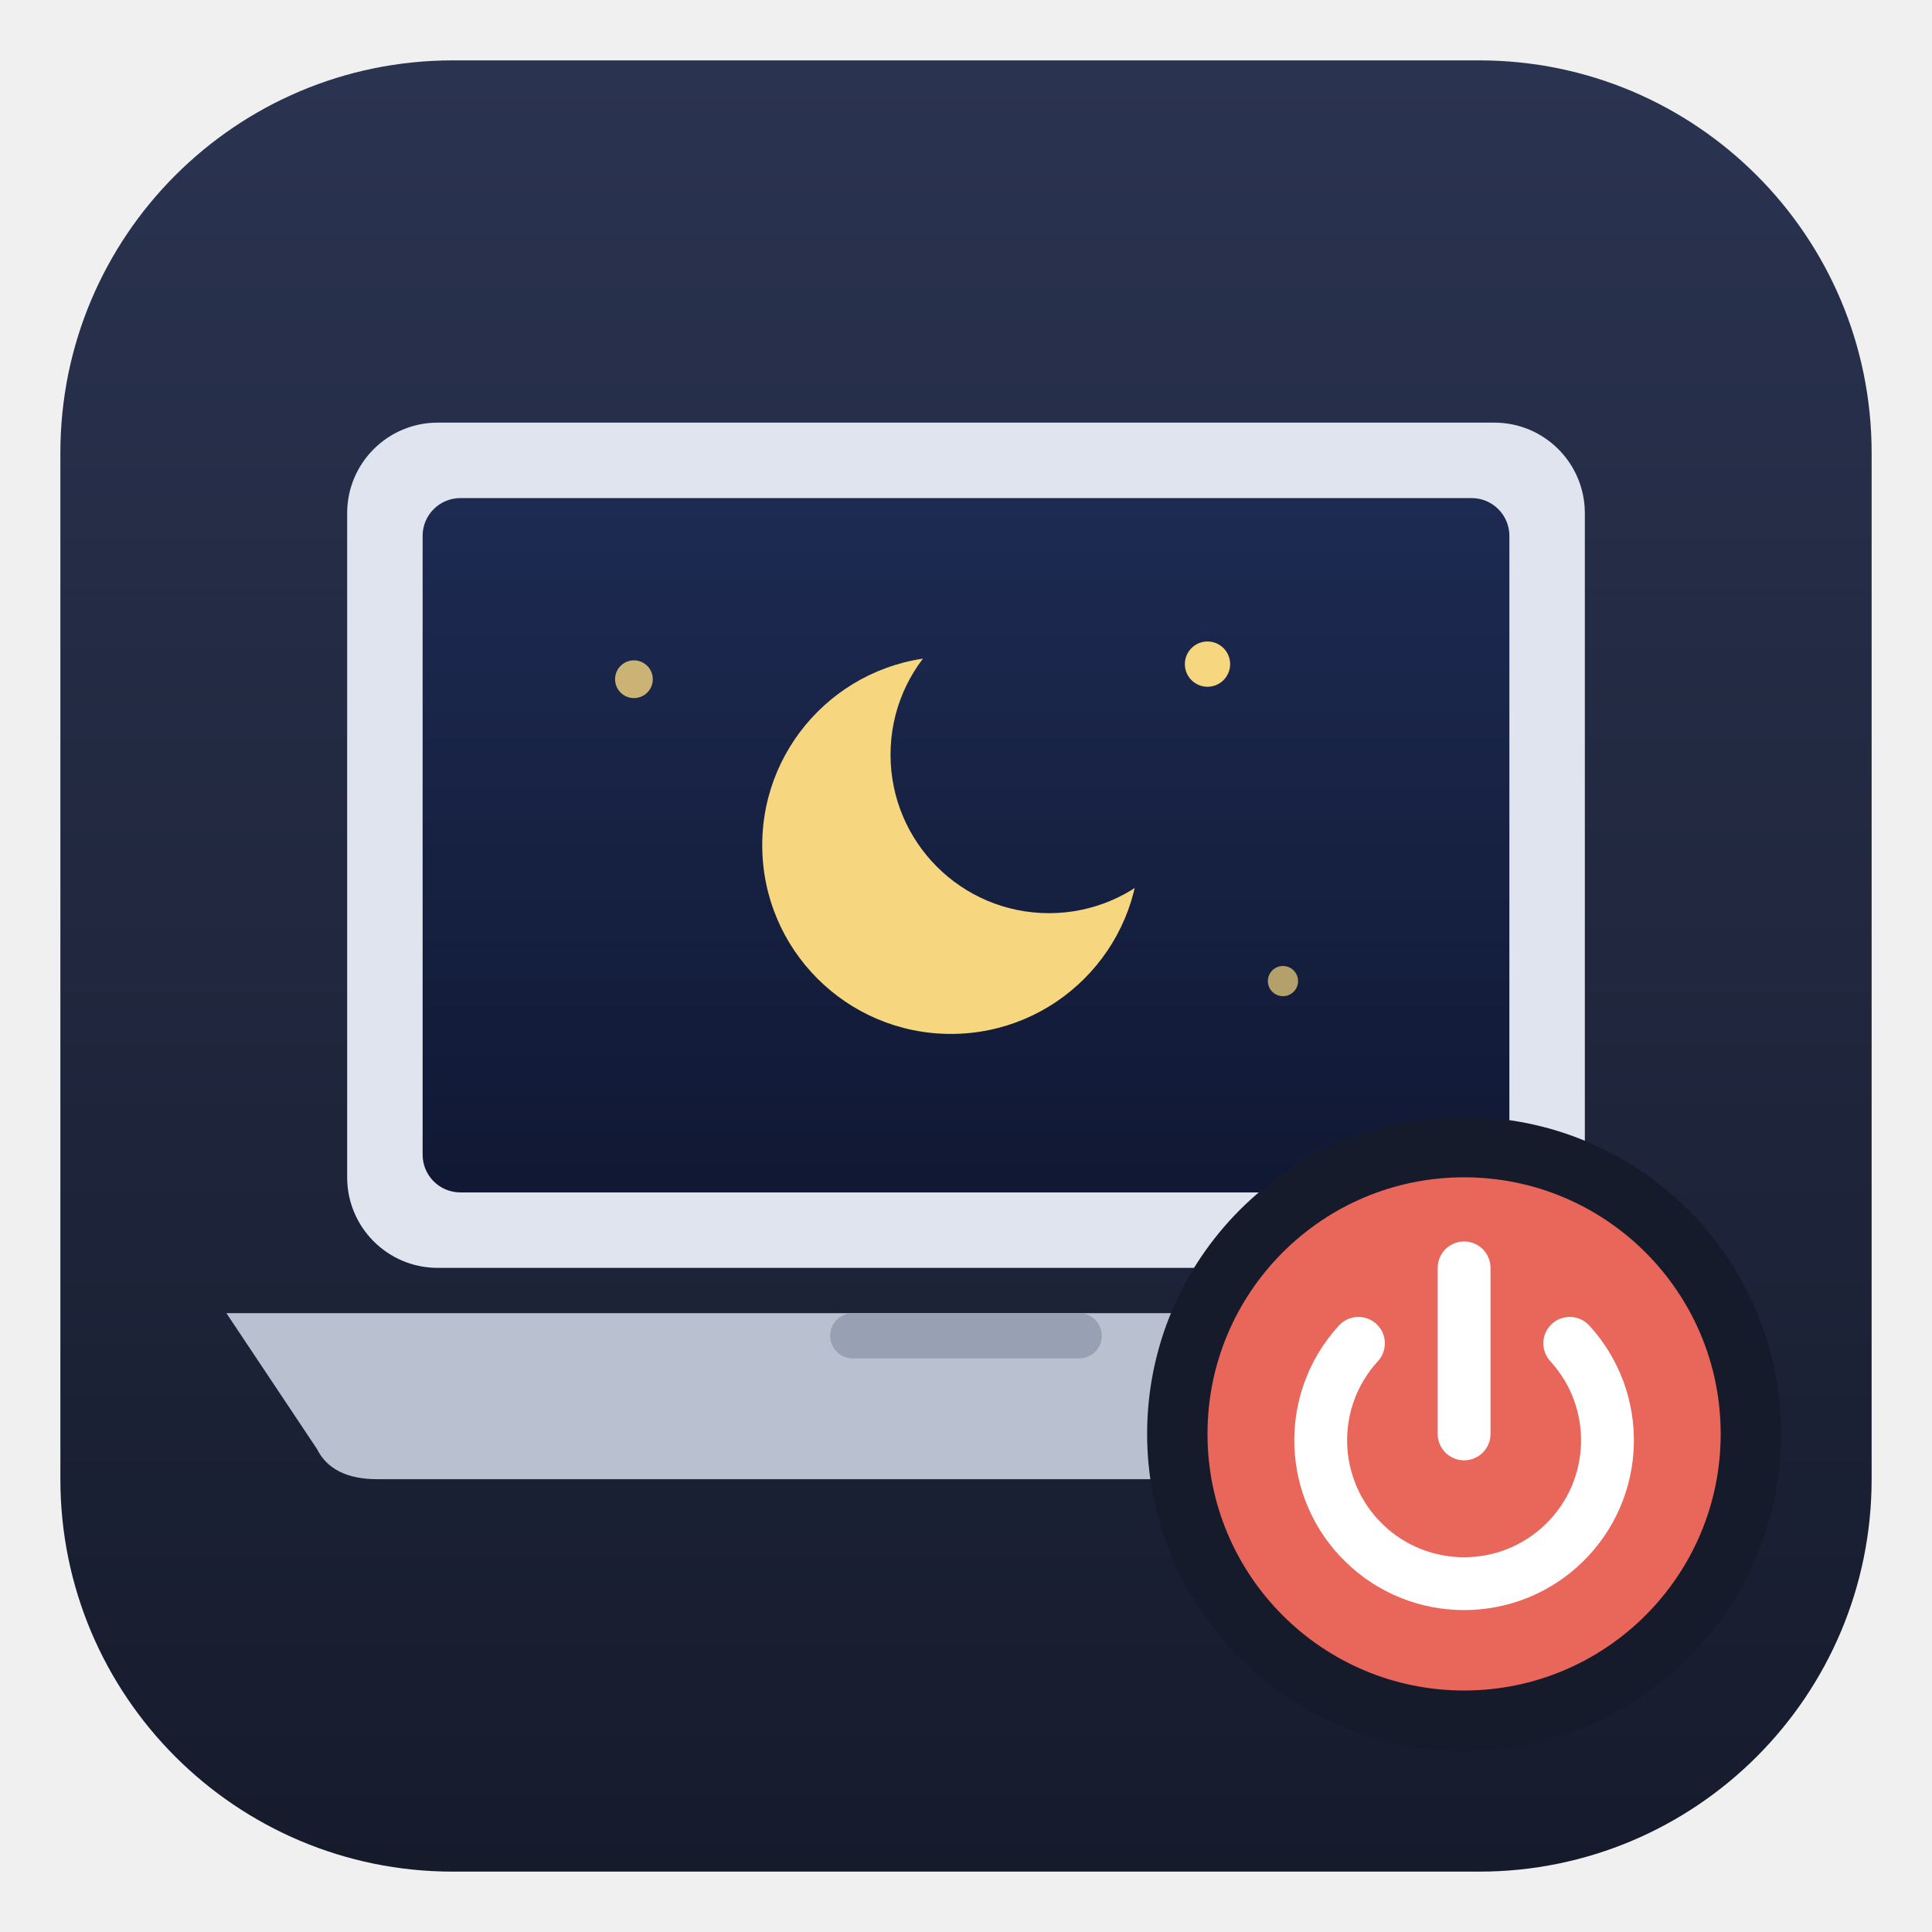
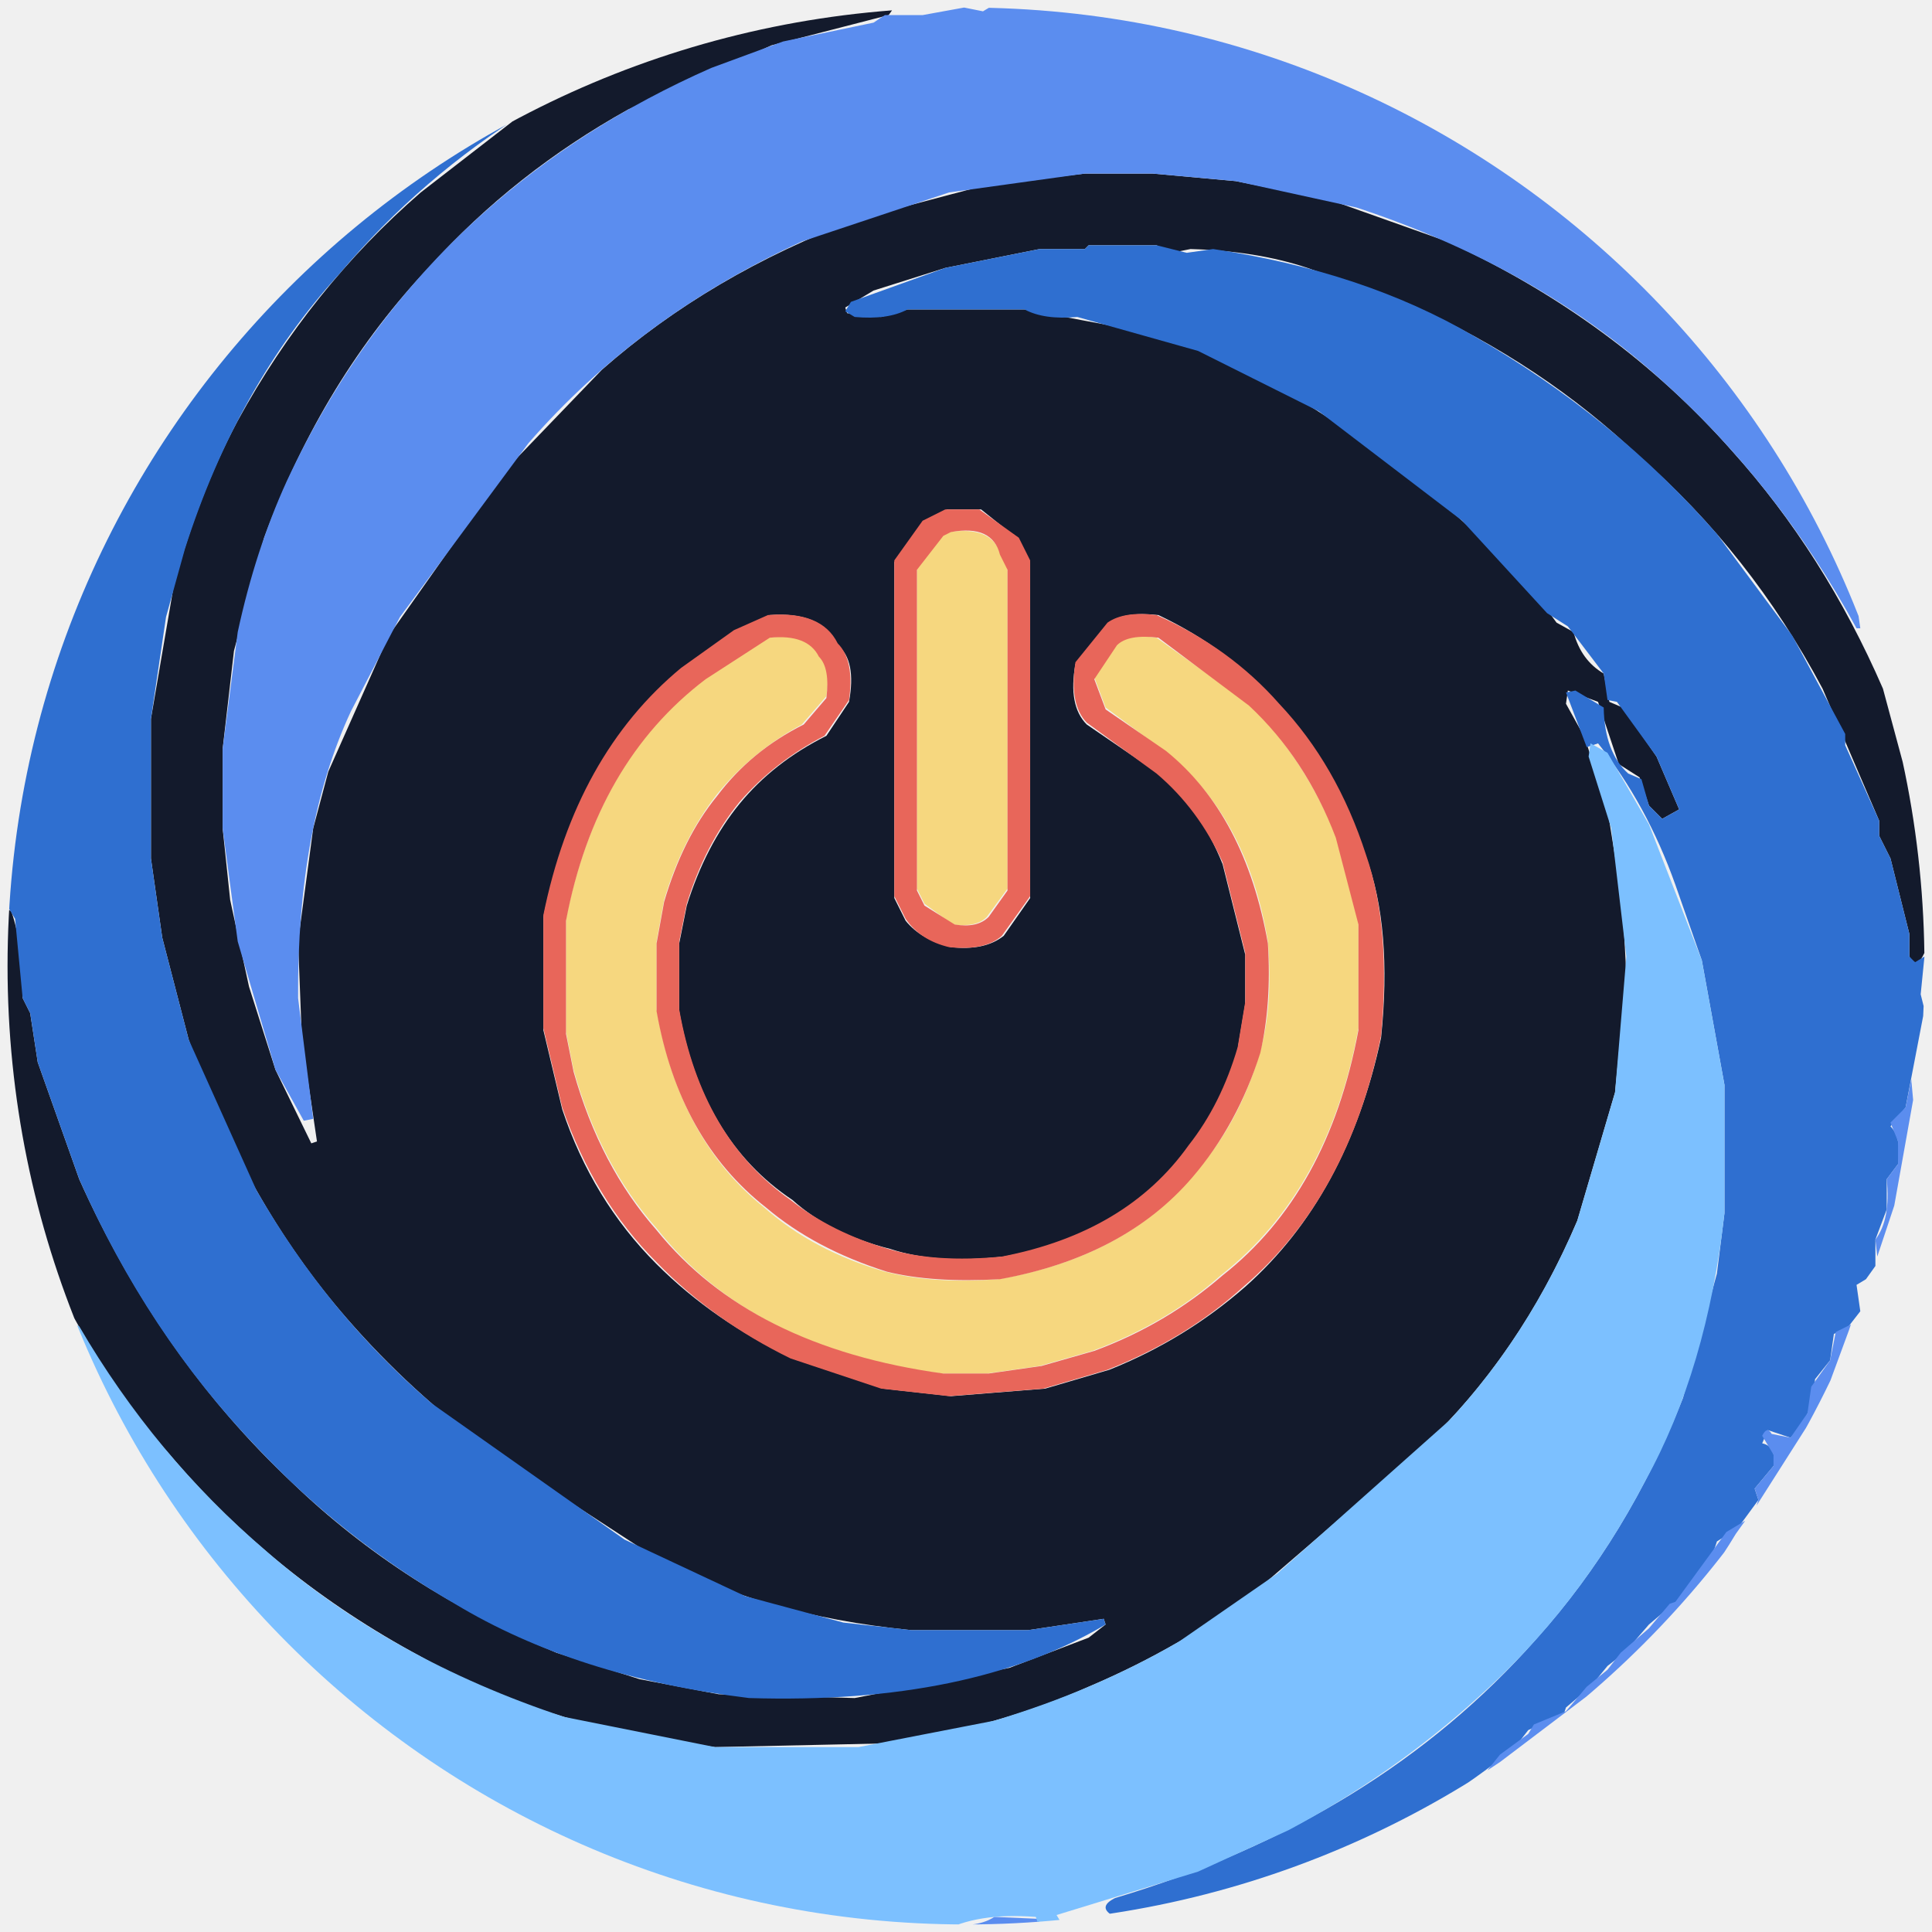
- <svg xmlns="http://www.w3.org/2000/svg" viewBox="0 0 256 256" width="256" height="256">
+ <svg xmlns="http://www.w3.org/2000/svg" viewBox="0 0 512 512" width="256" height="256">
  <defs>
-     <linearGradient id="bg" x1="0" y1="0" x2="0" y2="1">
-       <stop offset="0" stop-color="#2a3350" />
-       <stop offset="1" stop-color="#161b2c" />
-     </linearGradient>
-     <linearGradient id="display" x1="0" y1="0" x2="0" y2="1">
-       <stop offset="0" stop-color="#1d2a52" />
-       <stop offset="1" stop-color="#101833" />
-     </linearGradient>
-     <mask id="crescent">
-       <rect width="256" height="256" fill="#fff" />
-       <circle cx="139" cy="100" r="21" fill="#000" />
-     </mask>
+     <clipPath id="disc">
+       <circle cx="256" cy="256" r="254" />
+     </clipPath>
  </defs>
-   <rect x="8" y="8" width="240" height="240" rx="52" fill="url(#bg)" />
-   <rect x="46" y="56" width="164" height="112" rx="12" fill="#dfe4ee" />
-   <rect x="56" y="66" width="144" height="92" rx="5" fill="url(#display)" />
-   <circle cx="126" cy="112" r="25" fill="#f6d77f" mask="url(#crescent)" />
-   <circle cx="160" cy="88" r="3" fill="#f6d77f" />
-   <circle cx="84" cy="90" r="2.5" fill="#f6d77f" opacity="0.8" />
-   <circle cx="170" cy="130" r="2" fill="#f6d77f" opacity="0.7" />
-   <path d="M30 174 H226 L214 192 Q212 196 206 196 H50 Q44 196 42 192 Z" fill="#b9c1d1" />
-   <rect x="110" y="174" width="36" height="6" rx="3" fill="#98a1b4" />
-   <circle cx="194" cy="190" r="38" fill="#e8665a" stroke="#161b2c" stroke-width="8" />
-   <path d="M180 178 A19 19 0 1 0 208 178" fill="none" stroke="#fff" stroke-width="7" stroke-linecap="round" />
-   <line x1="194" y1="168" x2="194" y2="190" stroke="#fff" stroke-width="7" stroke-linecap="round" />
+   <g clip-path="url(#disc)">
+     <path fill="rgb(19,26,44)" stroke="rgb(19,26,44)" stroke-width="0" opacity="1" d="M 232.5 0 L 238 0.5 L 235.5 4 L 204.5 12 L 166.5 29 Q 136.3 45.8 114 70.5 Q 85.7 100.2 70 142.5 L 62 172.5 L 59 198.5 L 59 219.5 L 61 238.5 L 66 261.5 L 73 283.5 L 82.5 303 L 84 302.5 L 80 275.5 L 79 249.5 L 83 219.5 L 87 204.5 L 103 168.5 L 134 124.5 L 159.5 98 Q 188.2 72.7 227.5 58 L 261.5 49 L 287.5 46 L 305.5 46 L 327.5 48 L 352.5 53 L 383.5 64 Q 428.3 84.7 459 119.5 Q 483.4 146.6 499 182.5 L 506 208.5 L 510 239.5 L 510 252.5 Q 508 257 506 253.5 L 506 247.5 L 501 227.5 L 498 221.5 L 498 217.5 L 483 182.5 Q 463.9 146.6 434.5 121 Q 408.9 96.6 374.5 81 L 346.5 71 Q 333 66.5 315.5 66 L 310.5 67 L 306.5 65 L 288.5 65 L 287.5 66 L 275.5 66 L 250.5 71 L 231.5 77 L 224 81.5 L 224.5 83 L 233.5 84 L 240.5 82 L 271.5 82 L 303.5 88 Q 326.2 94.8 344.5 106 Q 379.9 127.6 407 157.5 L 412.5 165 L 417 167.5 Q 419 175 425 178.5 L 426.5 186 L 430 187.5 L 439 200.5 L 445 214.5 L 440.5 217 L 437 213.5 L 434.5 206 L 429 202.5 L 423.5 186 L 415.5 183 L 415 186.5 L 420 195.5 L 426 214.5 L 430 239.5 L 431 258.5 L 428 289.5 L 418 323.5 Q 402.8 359.3 376.5 384 L 333.5 421 Q 313.4 436.4 288.5 447 Q 265 457.5 235.5 462 L 189.5 463 Q 143.9 457.6 111.5 439 Q 72.5 418 45 385.5 Q 24.3 362.2 11 331.5 L 4 302.5 L 0 274.5 L 0 272.5 L 0.5 240 L 3 241.5 Q 6.3 251.2 6 264.5 L 8 268.5 L 10 281.5 L 21 312.5 Q 42.2 359.8 77.5 393 Q 106.8 421.2 147.5 438 L 169.5 445 L 190.5 449 L 226.5 450 L 267.5 442 L 288.5 434 L 293 430.5 L 292.5 429 L 272.5 432 L 241.5 432 Q 201 428 172.5 412 L 129.5 384 Q 108.8 368.8 92 349.5 Q 65 318.5 50 275.5 L 43 248.5 L 40 227.5 L 40 190.5 L 46 155.5 Q 52.4 131.4 63 111.5 Q 82.3 76.3 111.5 51 L 142.5 27 L 165.5 16 L 199.5 6 L 227.5 2 L 232.5 0 Z M 251 135 L 245 138 L 237 149 L 237 238 L 240 244 Q 244 249 252 251 Q 261 252 266 248 L 273 238 L 273 149 L 270 143 L 260 135 L 251 135 Z M 204 163 L 195 167 L 181 177 Q 153 200 144 243 L 144 273 L 149 294 Q 157 318 174 335 Q 189 350 210 360 L 234 368 L 252 370 L 277 368 L 294 363 Q 314 355 330 341 Q 357 317 366 275 Q 369 246 362 227 Q 354 203 339 187 Q 326 172 307 163 Q 298 162 294 165 L 285 176 Q 283 187 288 192 L 307 205 Q 318 214 324 229 L 330 253 L 330 266 L 328 278 Q 324 293 315 304 Q 299 327 266 333 Q 248 335 236 331 Q 220 327 210 318 Q 186 302 180 268 L 180 250 L 182 240 Q 187 224 196 213 Q 205 202 219 195 L 225 186 Q 227 175 222 171 Q 218 162 204 163 Z " />
+     <path fill="rgb(47,111,208)" stroke="rgb(47,111,208)" stroke-width="0" opacity="1" d="M 141.5 27 L 140.5 29 Q 111.5 47 90 72.5 Q 62.8 102.3 49 145.5 L 44 163.5 L 40 190.5 L 40 227.5 L 43 248.5 L 50 275.5 L 68 315.5 Q 86.8 348.2 114.5 372 L 165.5 408 L 197.5 423 L 223.5 430 L 241.5 432 L 272.5 432 L 292.5 429 L 293 430.5 Q 257.3 451.8 198.5 450 Q 152.6 444.4 120.5 425 Q 90.8 407.8 68 383.5 Q 39.1 353.4 21 312.5 L 10 281.5 L 8 268.5 L 6 264.5 L 4 243.5 L 2.5 241 L 0 239.5 L 0 229.5 L 3 220.5 L 7 194.5 Q 13 168.5 23 146.5 Q 45.6 98.1 83.5 65 Q 108.2 41.7 141.5 27 Z " />
+     <path fill="rgb(47,111,208)" stroke="rgb(47,111,208)" stroke-width="0" opacity="1" d="M 288.5 65 L 306.5 65 L 314.5 67 L 321.5 66 Q 361.5 72 390.5 89 Q 427.7 110.3 455 141.5 L 475 168.5 L 489 194.5 L 489 197.5 L 498 217.5 L 498 221.5 L 501 227.5 L 506 247.5 L 506 253.5 L 507.5 255 L 510 253.5 L 509 263.5 L 510 267.5 L 505 293.5 L 501 298.5 Q 504 301.5 503 308.5 L 500 312.5 L 500 320.5 L 497 328.5 L 497 335.5 L 494.5 339 L 492 340.5 L 493 347.5 L 489.5 352 L 486 353.5 L 485 360.5 L 481 365.5 Q 480.3 375.8 474.5 381 L 468.5 379 L 467 382.5 Q 470.8 383.3 470 388.5 L 465 394.5 L 466 397.5 L 460.5 405 L 455 408.5 Q 451.7 419.2 443.5 425 L 437 430.5 L 430.5 438 L 426 441.5 L 421.5 447 L 415 452.5 L 414.5 454 L 405 458.5 L 401.5 463 Q 360.2 497.2 295.5 508 Q 290.5 505.5 295.5 503 Q 364.8 482.3 407 434.5 Q 431.4 407.4 446 370.5 L 455 337.5 L 457 321.5 L 457 287.5 L 451 254.5 L 444 234.5 Q 436.4 213.1 423.5 197 L 420.5 198 L 415 183.5 L 417.5 183 L 425 187.5 Q 425.2 199.3 431.5 205 L 435 206.5 L 437 213.5 L 440.5 217 L 445 214.5 L 439 200.5 L 428.5 186 L 426 185.5 L 425 178.5 L 415.5 166 L 410 162.5 L 387.5 138 L 349.5 109 L 317.5 93 L 285.5 84 Q 276.7 84.8 271.5 82 L 240.5 82 Q 235.3 84.8 226.5 84 L 224 82.5 L 225.5 80 L 250.5 71 L 275.5 66 L 287.5 66 L 288.5 65 Z " />
+     <path fill="rgb(91,141,239)" stroke="rgb(91,141,239)" stroke-width="0" opacity="1" d="M 263.5 0 L 275.5 0 L 279.5 2 L 309.5 6 Q 342 13 368.5 26 Q 415.4 49.1 448 86.5 Q 467.1 107.9 481 134.5 L 492 159.5 L 493 166.5 L 492 166.5 Q 471 128 439.5 100 Q 406.5 70.5 359.5 55 L 327.5 48 L 305.5 46 L 287.5 46 L 251.5 51 L 212.5 64 Q 169.3 83.8 140 117.5 L 106 163.5 L 93 188.5 Q 78.7 219.2 79 264.5 L 83 296.5 L 80.5 297 L 73 283.5 L 63 249.5 L 59 219.5 L 59 198.5 L 63 167.5 Q 67.7 145.7 76 127.5 Q 95.4 85.9 127.5 57 Q 153.8 33.3 188.5 18 L 207.5 11 L 231.5 6 L 234.5 4 L 244.5 4 L 255.5 2 L 260.5 3 L 263 1.5 L 263.5 0 Z " />
+     <path fill="rgb(91,141,239)" stroke="rgb(91,141,239)" stroke-width="0" opacity="1" d="M 506.5 286 L 507 291.5 L 502 319.5 L 497.5 333 L 497 328.5 Q 501.1 323.1 500 312.5 L 503 308.5 L 503 302.5 L 501 297.5 L 505 293.5 L 506.5 286 Z " />
+     <path fill="rgb(91,141,239)" stroke="rgb(91,141,239)" stroke-width="0" opacity="1" d="M 490.5 351 L 490 352.5 L 483 371.5 L 465.5 399 L 466 397.5 L 465 394.5 L 470 388.5 L 470 385.5 L 467 380.5 Q 468.3 377.8 469.5 380 L 474.5 381 L 479 374.5 L 480 367.5 L 485 360.5 L 486.5 353 L 490.5 351 Z " />
+     <path fill="rgb(91,141,239)" stroke="rgb(91,141,239)" stroke-width="0" opacity="1" d="M 462.5 403 L 460 406.5 Q 446.5 429 426.5 445 L 393.5 470 L 397.5 465 L 405 459.5 L 406.5 457 L 415 453.5 L 420.5 447 L 426 442.5 L 429.5 438 L 437 431.5 L 442.5 425 L 444 424.5 L 457.5 406 L 462.5 403 Z " />
+     <path fill="rgb(91,141,239)" stroke="rgb(91,141,239)" stroke-width="0" opacity="1" d="M 263.5 508 L 275 508.5 L 276 510.5 L 274.5 512 L 250.5 512 L 251.5 510 Q 259.3 510.8 263.5 508 Z " />
+     <path fill="rgb(124,192,255)" stroke="rgb(124,192,255)" stroke-width="0" opacity="1" d="M 421.5 197 L 426 199.5 L 437 218.5 L 451 254.5 L 457 287.5 L 457 321.5 Q 452.4 362.9 436 392.5 Q 418.5 426 391.5 450 Q 369.2 470.2 341.5 485 L 317.5 496 L 280 507.5 L 281.5 510 L 283 510.5 Q 281.5 513.5 275.5 512 L 275 509.5 L 274.5 508 Q 258.8 506.8 249.5 512 L 232.5 512 L 229.5 510 L 221.5 510 L 198.5 506 L 171.5 498 L 151.5 490 Q 105.2 468.8 72 434.5 Q 37.2 400.8 19 350.5 L 21 351.5 Q 41.1 385.9 70.5 411 Q 103.3 439.7 149.5 455 L 189.5 463 L 227.5 463 L 263.5 456 Q 290.4 447.9 312.5 435 L 338.5 417 L 384 376.5 Q 405 354 418 323.5 L 428 289.5 L 431 253.5 L 427 219.5 L 421 200.5 L 421.5 197 Z " />
+     <path fill="rgb(246,215,127)" stroke="rgb(246,215,127)" stroke-width="0" opacity="1" d="M 251.5 141 Q 262.6 139.4 265 146.5 L 267 150.5 L 267 235.5 L 261.5 243 Q 258.8 245.8 252.5 245 L 245 239.5 L 243 235.5 L 243 150.5 L 249.5 142 L 251.5 141 Z " />
+     <path fill="rgb(246,215,127)" stroke="rgb(246,215,127)" stroke-width="0" opacity="1" d="M 203.5 169 Q 213.9 167.6 217 173.5 Q 220.2 176.8 219 184.5 L 212.5 192 Q 199.2 199.2 190 210.5 Q 180.8 222.3 176 238.5 L 174 249.5 L 174 267.5 Q 180 302 202.5 320 Q 215.5 331.5 234.5 337 Q 247.2 340.3 264.5 339 Q 298.2 333.2 316 311.5 Q 328.3 298.3 334 278.5 Q 337.4 266.4 336 249.5 Q 330.5 216 308.5 199 L 293 187.5 L 290 179.5 L 295.5 171 Q 298.8 167.8 306.5 169 L 331 186.5 Q 345.6 200.9 354 221.5 L 360 244.5 L 360 272.5 Q 352.1 315.6 323.5 338 Q 309.2 350.7 289.5 358 L 275.5 362 L 261.5 364 L 249.5 364 Q 199.1 357.4 174 325.5 Q 159 308.5 152 283.5 L 150 273.5 L 150 243.5 Q 158.3 201.8 186.5 180 L 203.5 169 Z " />
+     <path fill="rgb(232,102,90)" stroke="rgb(232,102,90)" stroke-width="0" opacity="1" d="M 250.5 135 L 259.5 135 L 270 142.5 L 273 148.5 L 273 237.5 L 265.5 248 Q 261.1 252 251.5 251 Q 243.9 249.2 240 243.5 L 237 237.5 L 237 148.5 L 244.5 138 L 250.5 135 Z M 252 141 L 250 142 L 243 151 L 243 236 L 245 240 L 253 245 Q 259 246 262 243 L 267 236 L 267 151 L 265 147 Q 263 139 252 141 Z " />
+     <path fill="rgb(232,102,90)" stroke="rgb(232,102,90)" stroke-width="0" opacity="1" d="M 203.5 163 Q 217.7 161.8 222 170.5 Q 226.5 175 225 185.5 L 218.5 195 Q 205.3 201.8 196 212.5 Q 186.8 223.8 182 239.5 L 180 249.5 L 180 267.5 Q 186 301.5 209.5 318 Q 220.4 326.6 235.5 331 Q 247.8 334.7 265.5 333 Q 298.6 326.6 315 303.5 Q 323.6 292.6 328 277.5 L 330 265.5 L 330 252.5 L 324 228.5 Q 317.6 214.4 306.5 205 L 288 191.5 Q 283.3 186.7 285 175.5 L 293.5 165 Q 297.9 161.9 306.5 163 Q 325.9 171.6 339 186.5 Q 354.3 202.7 362 226.5 Q 368.7 245.8 366 274.5 Q 357.3 317.3 329.5 341 Q 314.3 354.8 293.5 363 L 276.5 368 L 251.5 370 L 233.5 368 L 209.5 360 Q 189 350 174 334.5 Q 157.5 318 149 293.5 L 144 272.5 L 144 242.5 Q 152.6 200.1 180.5 177 L 194.5 167 L 203.5 163 Z M 204 169 L 187 180 Q 158 202 150 244 L 150 274 L 152 284 Q 159 309 174 326 Q 199 357 250 364 L 262 364 L 276 362 L 290 358 Q 309 351 324 338 Q 352 316 360 273 L 360 245 L 354 222 Q 346 201 331 187 L 307 169 Q 299 168 296 171 L 290 180 L 293 188 L 309 199 Q 330 216 336 250 Q 337 266 334 279 Q 328 298 316 312 Q 298 333 265 339 Q 247 340 235 337 Q 216 331 203 320 Q 180 302 174 268 L 174 250 L 176 239 Q 181 222 190 211 Q 199 199 213 192 L 219 185 Q 220 177 217 174 Q 214 168 204 169 Z " />
+   </g>
</svg>
